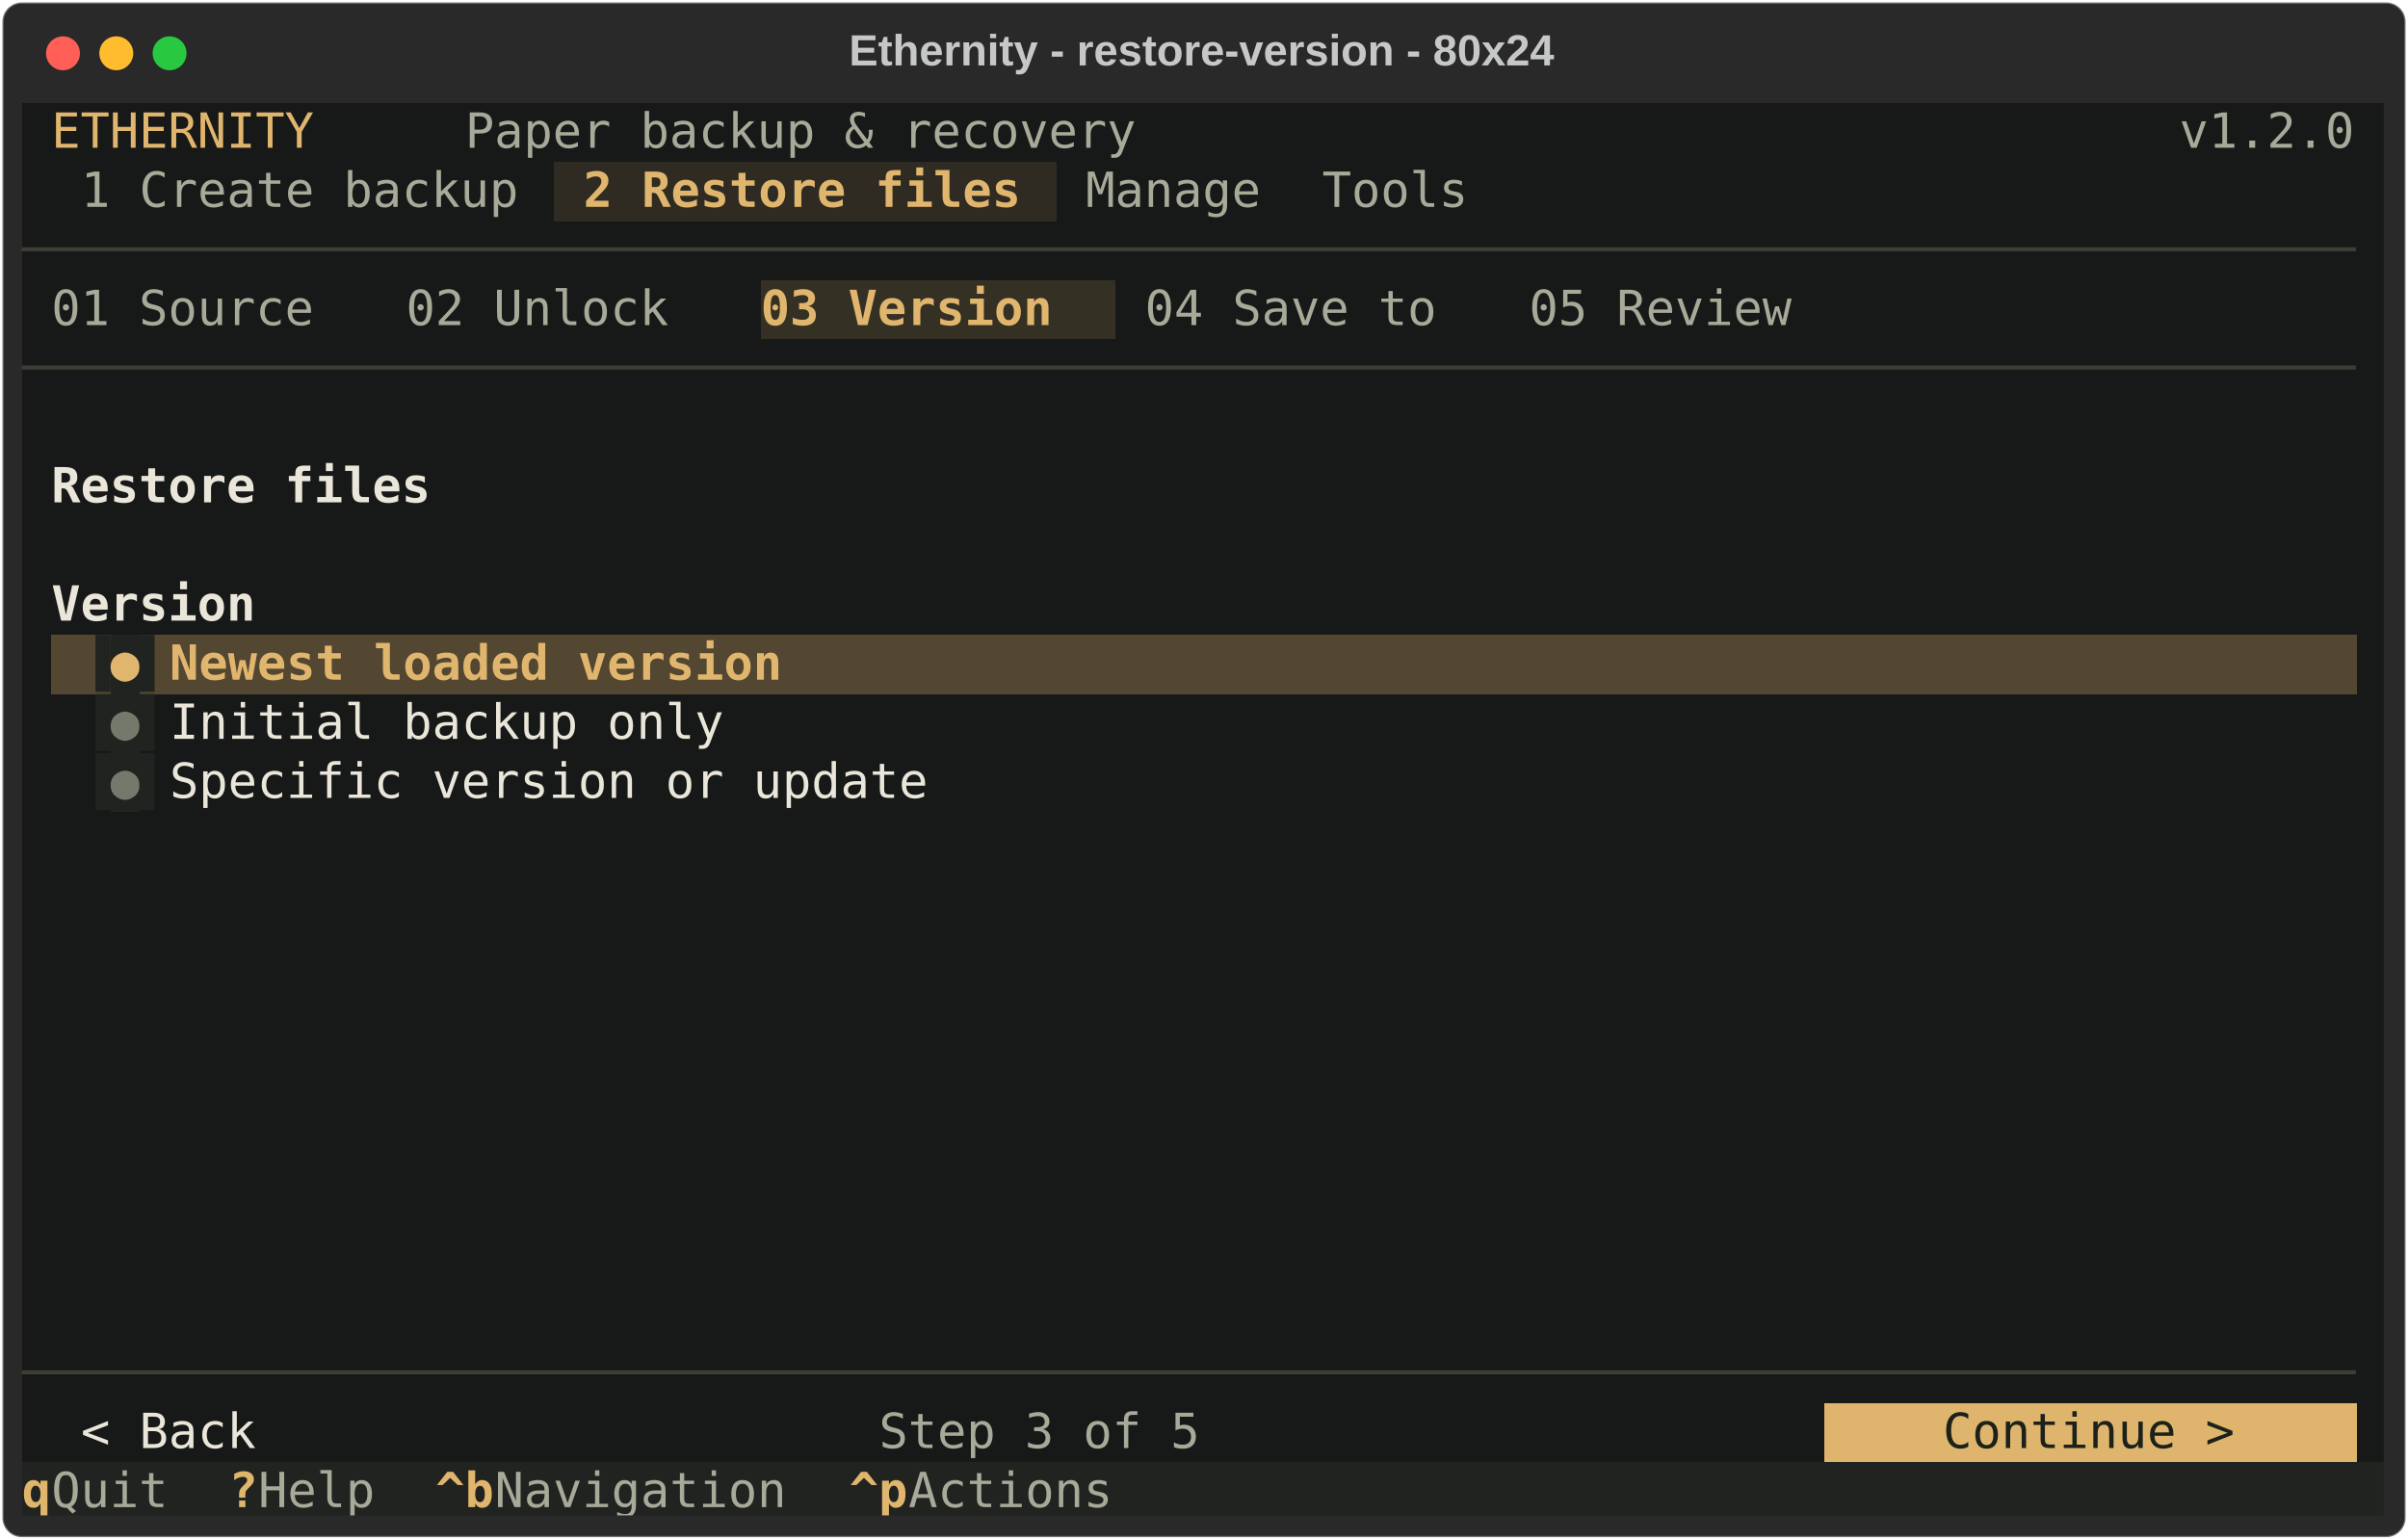
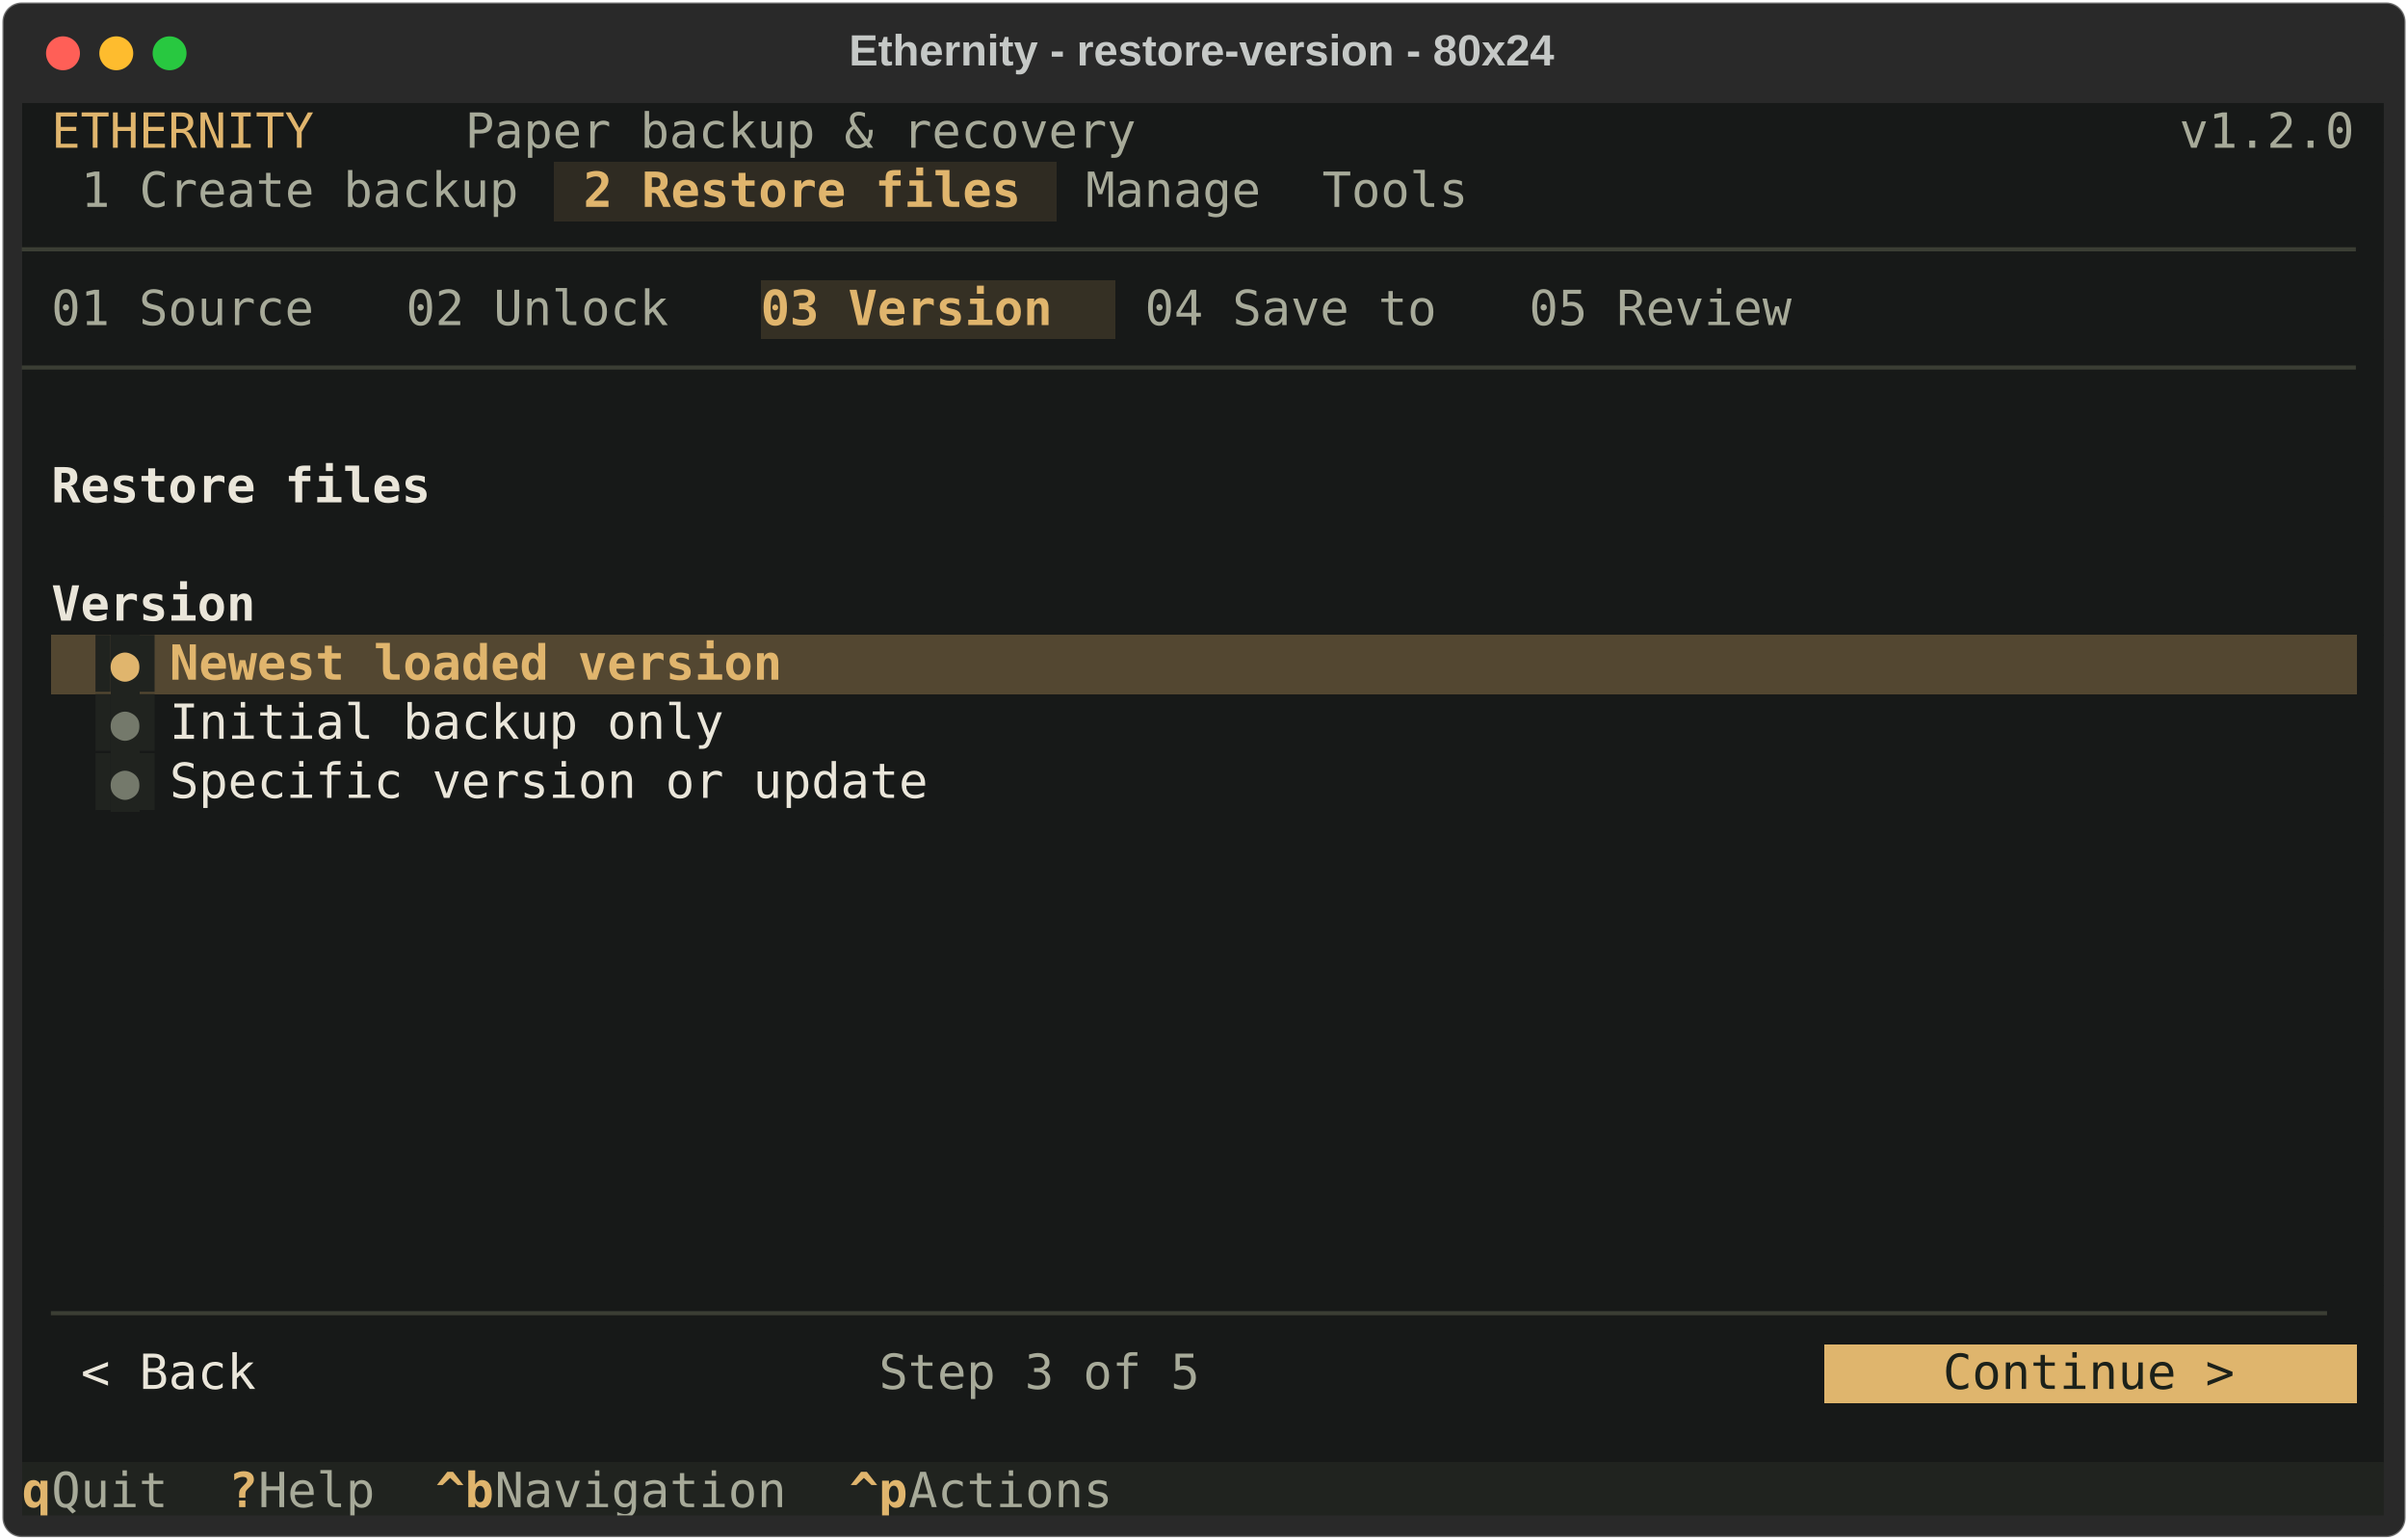
<svg xmlns="http://www.w3.org/2000/svg" class="rich-terminal" viewBox="0 0 994 635.6">
  <style>

    @font-face {
        font-family: "Fira Code";
        src: local("FiraCode-Regular"),
                url("https://cdnjs.cloudflare.com/ajax/libs/firacode/6.2.0/woff2/FiraCode-Regular.woff2") format("woff2"),
                url("https://cdnjs.cloudflare.com/ajax/libs/firacode/6.2.0/woff/FiraCode-Regular.woff") format("woff");
        font-style: normal;
        font-weight: 400;
    }
    @font-face {
        font-family: "Fira Code";
        src: local("FiraCode-Bold"),
                url("https://cdnjs.cloudflare.com/ajax/libs/firacode/6.2.0/woff2/FiraCode-Bold.woff2") format("woff2"),
                url("https://cdnjs.cloudflare.com/ajax/libs/firacode/6.2.0/woff/FiraCode-Bold.woff") format("woff");
        font-style: bold;
        font-weight: 700;
    }

    .terminal-matrix {
        font-family: Fira Code, monospace;
        font-size: 20px;
        line-height: 24.4px;
        font-variant-east-asian: full-width;
    }

    .terminal-title {
        font-size: 18px;
        font-weight: bold;
        font-family: arial;
    }

    .terminal-r1 { fill: #c5c8c6 }
.terminal-r2 { fill: #e0b56d }
.terminal-r3 { fill: #a7aa99 }
.terminal-r4 { fill: #e0b56d;font-weight: bold }
.terminal-r5 { fill: #3b3e34 }
.terminal-r6 { fill: #eae6da;font-weight: bold }
.terminal-r7 { fill: #20231f;font-weight: bold }
.terminal-r8 { fill: #20231f }
.terminal-r9 { fill: #74796b }
.terminal-r10 { fill: #eae6da }
.terminal-r11 { fill: #1c211a }
    </style>
  <defs>
    <clipPath id="terminal-clip-terminal">
      <rect x="0" y="0" width="975.0" height="584.6" />
    </clipPath>
    <clipPath id="terminal-line-0">
      <rect x="0" y="1.5" width="976" height="24.65" />
    </clipPath>
    <clipPath id="terminal-line-1">
      <rect x="0" y="25.9" width="976" height="24.65" />
    </clipPath>
    <clipPath id="terminal-line-2">
      <rect x="0" y="50.3" width="976" height="24.65" />
    </clipPath>
    <clipPath id="terminal-line-3">
      <rect x="0" y="74.7" width="976" height="24.65" />
    </clipPath>
    <clipPath id="terminal-line-4">
      <rect x="0" y="99.1" width="976" height="24.65" />
    </clipPath>
    <clipPath id="terminal-line-5">
      <rect x="0" y="123.5" width="976" height="24.65" />
    </clipPath>
    <clipPath id="terminal-line-6">
      <rect x="0" y="147.9" width="976" height="24.65" />
    </clipPath>
    <clipPath id="terminal-line-7">
      <rect x="0" y="172.3" width="976" height="24.65" />
    </clipPath>
    <clipPath id="terminal-line-8">
      <rect x="0" y="196.7" width="976" height="24.65" />
    </clipPath>
    <clipPath id="terminal-line-9">
      <rect x="0" y="221.1" width="976" height="24.65" />
    </clipPath>
    <clipPath id="terminal-line-10">
      <rect x="0" y="245.5" width="976" height="24.65" />
    </clipPath>
    <clipPath id="terminal-line-11">
      <rect x="0" y="269.9" width="976" height="24.65" />
    </clipPath>
    <clipPath id="terminal-line-12">
      <rect x="0" y="294.3" width="976" height="24.65" />
    </clipPath>
    <clipPath id="terminal-line-13">
      <rect x="0" y="318.7" width="976" height="24.65" />
    </clipPath>
    <clipPath id="terminal-line-14">
      <rect x="0" y="343.1" width="976" height="24.65" />
    </clipPath>
    <clipPath id="terminal-line-15">
      <rect x="0" y="367.5" width="976" height="24.65" />
    </clipPath>
    <clipPath id="terminal-line-16">
      <rect x="0" y="391.9" width="976" height="24.65" />
    </clipPath>
    <clipPath id="terminal-line-17">
      <rect x="0" y="416.3" width="976" height="24.65" />
    </clipPath>
    <clipPath id="terminal-line-18">
      <rect x="0" y="440.7" width="976" height="24.65" />
    </clipPath>
    <clipPath id="terminal-line-19">
      <rect x="0" y="465.1" width="976" height="24.65" />
    </clipPath>
    <clipPath id="terminal-line-20">
      <rect x="0" y="489.5" width="976" height="24.65" />
    </clipPath>
    <clipPath id="terminal-line-21">
      <rect x="0" y="513.9" width="976" height="24.65" />
    </clipPath>
    <clipPath id="terminal-line-22">
      <rect x="0" y="538.3" width="976" height="24.65" />
    </clipPath>
  </defs>
  <rect fill="#292929" stroke="rgba(255,255,255,0.35)" stroke-width="1" x="1" y="1" width="992" height="633.6" rx="8" />
  <text class="terminal-title" fill="#c5c8c6" text-anchor="middle" x="496" y="27">Ethernity - restore-version - 80x24</text>
  <g transform="translate(26,22)">
    <circle cx="0" cy="0" r="7" fill="#ff5f57" />
    <circle cx="22" cy="0" r="7" fill="#febc2e" />
    <circle cx="44" cy="0" r="7" fill="#28c840" />
  </g>
  <g transform="translate(9, 41)" clip-path="url(#terminal-clip-terminal)">
    <rect fill="#171918" x="0" y="1.5" width="12.2" height="24.65" shape-rendering="crispEdges" />
    <rect fill="#171918" x="12.2" y="1.5" width="109.8" height="24.65" shape-rendering="crispEdges" />
    <rect fill="#171918" x="122" y="1.5" width="61" height="24.65" shape-rendering="crispEdges" />
    <rect fill="#171918" x="183" y="1.5" width="280.6" height="24.65" shape-rendering="crispEdges" />
    <rect fill="#171918" x="463.6" y="1.5" width="427" height="24.65" shape-rendering="crispEdges" />
    <rect fill="#171918" x="890.6" y="1.5" width="73.2" height="24.65" shape-rendering="crispEdges" />
    <rect fill="#171918" x="963.8" y="1.5" width="12.2" height="24.65" shape-rendering="crispEdges" />
    <rect fill="#171918" x="0" y="25.9" width="24.4" height="24.65" shape-rendering="crispEdges" />
    <rect fill="#171918" x="24.4" y="25.9" width="183" height="24.65" shape-rendering="crispEdges" />
    <rect fill="#171918" x="207.4" y="25.9" width="12.2" height="24.65" shape-rendering="crispEdges" />
    <rect fill="#2f2b22" x="219.6" y="25.9" width="12.2" height="24.65" shape-rendering="crispEdges" />
    <rect fill="#2f2b22" x="231.8" y="25.9" width="183" height="24.65" shape-rendering="crispEdges" />
    <rect fill="#2f2b22" x="414.8" y="25.9" width="12.2" height="24.65" shape-rendering="crispEdges" />
    <rect fill="#171918" x="427" y="25.9" width="12.2" height="24.65" shape-rendering="crispEdges" />
    <rect fill="#171918" x="439.2" y="25.9" width="73.2" height="24.65" shape-rendering="crispEdges" />
    <rect fill="#171918" x="512.4" y="25.9" width="24.4" height="24.65" shape-rendering="crispEdges" />
    <rect fill="#171918" x="536.8" y="25.9" width="61" height="24.65" shape-rendering="crispEdges" />
    <rect fill="#171918" x="597.8" y="25.9" width="378.2" height="24.65" shape-rendering="crispEdges" />
    <rect fill="#171918" x="0" y="50.3" width="976" height="24.65" shape-rendering="crispEdges" />
    <rect fill="#171918" x="0" y="74.7" width="12.2" height="24.65" shape-rendering="crispEdges" />
    <rect fill="#171918" x="12.2" y="74.7" width="109.8" height="24.65" shape-rendering="crispEdges" />
    <rect fill="#171918" x="122" y="74.7" width="24.4" height="24.65" shape-rendering="crispEdges" />
    <rect fill="#171918" x="146.4" y="74.7" width="12.2" height="24.65" shape-rendering="crispEdges" />
    <rect fill="#171918" x="158.6" y="74.7" width="109.8" height="24.65" shape-rendering="crispEdges" />
    <rect fill="#171918" x="268.4" y="74.7" width="24.4" height="24.65" shape-rendering="crispEdges" />
    <rect fill="#171918" x="292.8" y="74.7" width="12.2" height="24.65" shape-rendering="crispEdges" />
    <rect fill="#353024" x="305" y="74.7" width="122" height="24.65" shape-rendering="crispEdges" />
    <rect fill="#353024" x="427" y="74.7" width="24.4" height="24.65" shape-rendering="crispEdges" />
    <rect fill="#171918" x="451.4" y="74.7" width="12.2" height="24.65" shape-rendering="crispEdges" />
    <rect fill="#171918" x="463.6" y="74.7" width="122" height="24.65" shape-rendering="crispEdges" />
    <rect fill="#171918" x="585.6" y="74.7" width="24.4" height="24.65" shape-rendering="crispEdges" />
    <rect fill="#171918" x="610" y="74.7" width="12.2" height="24.65" shape-rendering="crispEdges" />
    <rect fill="#171918" x="622.2" y="74.7" width="109.8" height="24.65" shape-rendering="crispEdges" />
    <rect fill="#171918" x="732" y="74.7" width="24.4" height="24.65" shape-rendering="crispEdges" />
    <rect fill="#171918" x="756.4" y="74.7" width="219.6" height="24.65" shape-rendering="crispEdges" />
    <rect fill="#171918" x="0" y="99.1" width="976" height="24.65" shape-rendering="crispEdges" />
    <rect fill="#171918" x="0" y="123.5" width="976" height="24.65" shape-rendering="crispEdges" />
    <rect fill="#171918" x="0" y="147.9" width="12.2" height="24.65" shape-rendering="crispEdges" />
    <rect fill="#171918" x="12.2" y="147.9" width="158.6" height="24.65" shape-rendering="crispEdges" />
    <rect fill="#171918" x="170.8" y="147.9" width="805.2" height="24.65" shape-rendering="crispEdges" />
    <rect fill="#171918" x="0" y="172.3" width="976" height="24.65" shape-rendering="crispEdges" />
    <rect fill="#171918" x="0" y="196.7" width="12.2" height="24.65" shape-rendering="crispEdges" />
    <rect fill="#171918" x="12.2" y="196.7" width="85.4" height="24.65" shape-rendering="crispEdges" />
    <rect fill="#171918" x="97.6" y="196.7" width="878.4" height="24.65" shape-rendering="crispEdges" />
    <rect fill="#171918" x="0" y="221.1" width="12.2" height="24.65" shape-rendering="crispEdges" />
    <rect fill="#534731" x="12.2" y="221.1" width="12.2" height="24.65" shape-rendering="crispEdges" />
    <rect fill="#534731" x="24.4" y="221.1" width="12.2" height="24.65" shape-rendering="crispEdges" />
    <rect fill="#20231f" x="36.6" y="221.1" width="12.2" height="24.65" shape-rendering="crispEdges" />
    <rect fill="#534731" x="48.8" y="221.1" width="12.2" height="24.65" shape-rendering="crispEdges" />
    <rect fill="#534731" x="61" y="221.1" width="280.6" height="24.65" shape-rendering="crispEdges" />
    <rect fill="#534731" x="341.6" y="221.1" width="622.2" height="24.65" shape-rendering="crispEdges" />
    <rect fill="#171918" x="963.8" y="221.1" width="12.2" height="24.65" shape-rendering="crispEdges" />
    <rect fill="#171918" x="0" y="245.5" width="24.4" height="24.65" shape-rendering="crispEdges" />
    <rect fill="#171918" x="24.4" y="245.5" width="12.2" height="24.65" shape-rendering="crispEdges" />
    <rect fill="#20231f" x="36.6" y="245.5" width="12.2" height="24.65" shape-rendering="crispEdges" />
    <rect fill="#171918" x="48.8" y="245.5" width="12.2" height="24.65" shape-rendering="crispEdges" />
    <rect fill="#171918" x="61" y="245.5" width="256.2" height="24.65" shape-rendering="crispEdges" />
    <rect fill="#171918" x="317.2" y="245.5" width="658.8" height="24.65" shape-rendering="crispEdges" />
    <rect fill="#171918" x="0" y="269.9" width="24.4" height="24.65" shape-rendering="crispEdges" />
    <rect fill="#171918" x="24.4" y="269.9" width="12.2" height="24.65" shape-rendering="crispEdges" />
    <rect fill="#20231f" x="36.6" y="269.9" width="12.2" height="24.65" shape-rendering="crispEdges" />
    <rect fill="#171918" x="48.8" y="269.9" width="12.2" height="24.65" shape-rendering="crispEdges" />
    <rect fill="#171918" x="61" y="269.9" width="341.6" height="24.65" shape-rendering="crispEdges" />
    <rect fill="#171918" x="402.6" y="269.9" width="573.4" height="24.65" shape-rendering="crispEdges" />
    <rect fill="#171918" x="0" y="294.3" width="976" height="24.65" shape-rendering="crispEdges" />
    <rect fill="#171918" x="0" y="318.7" width="976" height="24.65" shape-rendering="crispEdges" />
    <rect fill="#171918" x="0" y="343.1" width="976" height="24.65" shape-rendering="crispEdges" />
    <rect fill="#171918" x="0" y="367.5" width="976" height="24.65" shape-rendering="crispEdges" />
    <rect fill="#171918" x="0" y="391.9" width="976" height="24.65" shape-rendering="crispEdges" />
    <rect fill="#171918" x="0" y="416.3" width="976" height="24.65" shape-rendering="crispEdges" />
    <rect fill="#171918" x="0" y="440.7" width="976" height="24.65" shape-rendering="crispEdges" />
    <rect fill="#171918" x="0" y="465.1" width="976" height="24.65" shape-rendering="crispEdges" />
-     <rect fill="#171918" x="0" y="489.5" width="976" height="24.65" shape-rendering="crispEdges" />
-     <rect fill="#171918" x="0" y="513.9" width="976" height="24.65" shape-rendering="crispEdges" />
-     <rect fill="#171918" x="0" y="538.3" width="24.4" height="24.65" shape-rendering="crispEdges" />
-     <rect fill="#171918" x="24.4" y="538.3" width="73.2" height="24.65" shape-rendering="crispEdges" />
-     <rect fill="#171918" x="97.6" y="538.3" width="12.2" height="24.65" shape-rendering="crispEdges" />
-     <rect fill="#171918" x="109.8" y="538.3" width="0" height="24.65" shape-rendering="crispEdges" />
-     <rect fill="#171918" x="109.8" y="538.3" width="244" height="24.65" shape-rendering="crispEdges" />
-     <rect fill="#171918" x="353.8" y="538.3" width="134.2" height="24.65" shape-rendering="crispEdges" />
-     <rect fill="#171918" x="488" y="538.3" width="0" height="24.65" shape-rendering="crispEdges" />
-     <rect fill="#171918" x="488" y="538.3" width="256.2" height="24.65" shape-rendering="crispEdges" />
-     <rect fill="#dfb56d" x="744.2" y="538.3" width="48.8" height="24.65" shape-rendering="crispEdges" />
-     <rect fill="#dfb56d" x="793" y="538.3" width="122" height="24.65" shape-rendering="crispEdges" />
-     <rect fill="#dfb56d" x="915" y="538.3" width="48.8" height="24.65" shape-rendering="crispEdges" />
-     <rect fill="#171918" x="963.8" y="538.3" width="12.2" height="24.65" shape-rendering="crispEdges" />
+     <rect fill="#171918" x="0" y="489.5" width="12.2" height="24.65" shape-rendering="crispEdges" />
+     <rect fill="#171918" x="12.2" y="489.5" width="951.6" height="24.65" shape-rendering="crispEdges" />
+     <rect fill="#171918" x="963.8" y="489.5" width="12.2" height="24.65" shape-rendering="crispEdges" />
+     <rect fill="#171918" x="0" y="513.9" width="24.4" height="24.65" shape-rendering="crispEdges" />
+     <rect fill="#171918" x="24.4" y="513.9" width="73.2" height="24.65" shape-rendering="crispEdges" />
+     <rect fill="#171918" x="97.6" y="513.9" width="12.2" height="24.65" shape-rendering="crispEdges" />
+     <rect fill="#171918" x="109.8" y="513.9" width="0" height="24.65" shape-rendering="crispEdges" />
+     <rect fill="#171918" x="109.8" y="513.9" width="244" height="24.65" shape-rendering="crispEdges" />
+     <rect fill="#171918" x="353.8" y="513.9" width="134.2" height="24.65" shape-rendering="crispEdges" />
+     <rect fill="#171918" x="488" y="513.9" width="0" height="24.65" shape-rendering="crispEdges" />
+     <rect fill="#171918" x="488" y="513.9" width="256.2" height="24.65" shape-rendering="crispEdges" />
+     <rect fill="#dfb56d" x="744.2" y="513.9" width="48.8" height="24.65" shape-rendering="crispEdges" />
+     <rect fill="#dfb56d" x="793" y="513.9" width="122" height="24.65" shape-rendering="crispEdges" />
+     <rect fill="#dfb56d" x="915" y="513.9" width="48.8" height="24.65" shape-rendering="crispEdges" />
+     <rect fill="#171918" x="963.8" y="513.9" width="12.2" height="24.65" shape-rendering="crispEdges" />
+     <rect fill="#171918" x="0" y="538.3" width="976" height="24.65" shape-rendering="crispEdges" />
    <rect fill="#20231f" x="0" y="562.7" width="12.2" height="24.65" shape-rendering="crispEdges" />
    <rect fill="#20231f" x="12.2" y="562.7" width="61" height="24.65" shape-rendering="crispEdges" />
    <rect fill="#20231f" x="73.2" y="562.7" width="12.2" height="24.65" shape-rendering="crispEdges" />
    <rect fill="#20231f" x="85.4" y="562.7" width="12.2" height="24.65" shape-rendering="crispEdges" />
    <rect fill="#20231f" x="97.6" y="562.7" width="61" height="24.65" shape-rendering="crispEdges" />
    <rect fill="#20231f" x="158.6" y="562.7" width="12.2" height="24.65" shape-rendering="crispEdges" />
    <rect fill="#20231f" x="170.8" y="562.7" width="24.4" height="24.65" shape-rendering="crispEdges" />
    <rect fill="#20231f" x="195.2" y="562.7" width="134.2" height="24.65" shape-rendering="crispEdges" />
    <rect fill="#20231f" x="329.4" y="562.7" width="12.2" height="24.65" shape-rendering="crispEdges" />
    <rect fill="#20231f" x="341.6" y="562.7" width="24.4" height="24.65" shape-rendering="crispEdges" />
    <rect fill="#20231f" x="366" y="562.7" width="97.6" height="24.65" shape-rendering="crispEdges" />
    <rect fill="#20231f" x="463.6" y="562.7" width="512.4" height="24.65" shape-rendering="crispEdges" />
    <g class="terminal-matrix">
      <text class="terminal-r2" x="12.2" y="20" textLength="109.8" clip-path="url(#terminal-line-0)">ETHERNITY</text>
      <text class="terminal-r3" x="183" y="20" textLength="280.6" clip-path="url(#terminal-line-0)">Paper backup &amp; recovery</text>
      <text class="terminal-r3" x="890.6" y="20" textLength="73.2" clip-path="url(#terminal-line-0)">v1.2.0</text>
      <text class="terminal-r1" x="976" y="20" textLength="12.2" clip-path="url(#terminal-line-0)">
</text>
      <text class="terminal-r3" x="24.4" y="44.4" textLength="183" clip-path="url(#terminal-line-1)">1 Create backup</text>
      <text class="terminal-r4" x="231.8" y="44.4" textLength="183" clip-path="url(#terminal-line-1)">2 Restore files</text>
      <text class="terminal-r3" x="439.2" y="44.4" textLength="73.2" clip-path="url(#terminal-line-1)">Manage</text>
      <text class="terminal-r3" x="536.8" y="44.4" textLength="61" clip-path="url(#terminal-line-1)">Tools</text>
      <text class="terminal-r1" x="976" y="44.4" textLength="12.2" clip-path="url(#terminal-line-1)">
</text>
      <text class="terminal-r5" x="0" y="68.8" textLength="976" clip-path="url(#terminal-line-2)">────────────────────────────────────────────────────────────────────────────────</text>
      <text class="terminal-r1" x="976" y="68.8" textLength="12.2" clip-path="url(#terminal-line-2)">
</text>
      <text class="terminal-r3" x="12.2" y="93.2" textLength="109.8" clip-path="url(#terminal-line-3)">01 Source</text>
      <text class="terminal-r3" x="158.6" y="93.2" textLength="109.8" clip-path="url(#terminal-line-3)">02 Unlock</text>
      <text class="terminal-r4" x="305" y="93.2" textLength="122" clip-path="url(#terminal-line-3)">03 Version</text>
      <text class="terminal-r3" x="463.6" y="93.2" textLength="122" clip-path="url(#terminal-line-3)">04 Save to</text>
      <text class="terminal-r3" x="622.2" y="93.2" textLength="109.8" clip-path="url(#terminal-line-3)">05 Review</text>
      <text class="terminal-r1" x="976" y="93.2" textLength="12.2" clip-path="url(#terminal-line-3)">
</text>
      <text class="terminal-r5" x="0" y="117.6" textLength="976" clip-path="url(#terminal-line-4)">────────────────────────────────────────────────────────────────────────────────</text>
      <text class="terminal-r1" x="976" y="117.6" textLength="12.2" clip-path="url(#terminal-line-4)">
</text>
      <text class="terminal-r1" x="976" y="142" textLength="12.2" clip-path="url(#terminal-line-5)">
</text>
      <text class="terminal-r6" x="12.2" y="166.4" textLength="158.6" clip-path="url(#terminal-line-6)">Restore files</text>
      <text class="terminal-r1" x="976" y="166.4" textLength="12.2" clip-path="url(#terminal-line-6)">
</text>
      <text class="terminal-r1" x="976" y="190.8" textLength="12.2" clip-path="url(#terminal-line-7)">
</text>
      <text class="terminal-r6" x="12.2" y="215.2" textLength="85.4" clip-path="url(#terminal-line-8)">Version</text>
      <text class="terminal-r1" x="976" y="215.2" textLength="12.2" clip-path="url(#terminal-line-8)">
</text>
      <text class="terminal-r7" x="24.4" y="239.6" textLength="12.2" clip-path="url(#terminal-line-9)">▐</text>
      <text class="terminal-r4" x="36.6" y="239.6" textLength="12.2" clip-path="url(#terminal-line-9)">●</text>
      <text class="terminal-r7" x="48.8" y="239.6" textLength="12.2" clip-path="url(#terminal-line-9)">▌</text>
      <text class="terminal-r4" x="61" y="239.6" textLength="280.6" clip-path="url(#terminal-line-9)"> Newest loaded version </text>
      <text class="terminal-r1" x="976" y="239.6" textLength="12.2" clip-path="url(#terminal-line-9)">
</text>
      <text class="terminal-r8" x="24.4" y="264" textLength="12.2" clip-path="url(#terminal-line-10)">▐</text>
      <text class="terminal-r9" x="36.6" y="264" textLength="12.2" clip-path="url(#terminal-line-10)">●</text>
      <text class="terminal-r8" x="48.8" y="264" textLength="12.2" clip-path="url(#terminal-line-10)">▌</text>
      <text class="terminal-r10" x="61" y="264" textLength="256.2" clip-path="url(#terminal-line-10)"> Initial backup only </text>
      <text class="terminal-r1" x="976" y="264" textLength="12.2" clip-path="url(#terminal-line-10)">
</text>
      <text class="terminal-r8" x="24.4" y="288.4" textLength="12.2" clip-path="url(#terminal-line-11)">▐</text>
      <text class="terminal-r9" x="36.6" y="288.4" textLength="12.2" clip-path="url(#terminal-line-11)">●</text>
      <text class="terminal-r8" x="48.8" y="288.4" textLength="12.2" clip-path="url(#terminal-line-11)">▌</text>
      <text class="terminal-r10" x="61" y="288.4" textLength="341.6" clip-path="url(#terminal-line-11)"> Specific version or update </text>
      <text class="terminal-r1" x="976" y="288.4" textLength="12.2" clip-path="url(#terminal-line-11)">
</text>
      <text class="terminal-r1" x="976" y="312.8" textLength="12.2" clip-path="url(#terminal-line-12)">
</text>
      <text class="terminal-r1" x="976" y="337.2" textLength="12.2" clip-path="url(#terminal-line-13)">
</text>
      <text class="terminal-r1" x="976" y="361.6" textLength="12.2" clip-path="url(#terminal-line-14)">
</text>
      <text class="terminal-r1" x="976" y="386" textLength="12.2" clip-path="url(#terminal-line-15)">
</text>
      <text class="terminal-r1" x="976" y="410.4" textLength="12.2" clip-path="url(#terminal-line-16)">
</text>
      <text class="terminal-r1" x="976" y="434.8" textLength="12.2" clip-path="url(#terminal-line-17)">
</text>
      <text class="terminal-r1" x="976" y="459.2" textLength="12.2" clip-path="url(#terminal-line-18)">
</text>
      <text class="terminal-r1" x="976" y="483.6" textLength="12.2" clip-path="url(#terminal-line-19)">
</text>
+       <text class="terminal-r5" x="12.2" y="508" textLength="951.6" clip-path="url(#terminal-line-20)">──────────────────────────────────────────────────────────────────────────────</text>
      <text class="terminal-r1" x="976" y="508" textLength="12.2" clip-path="url(#terminal-line-20)">
</text>
-       <text class="terminal-r5" x="0" y="532.4" textLength="976" clip-path="url(#terminal-line-21)">────────────────────────────────────────────────────────────────────────────────</text>
+       <text class="terminal-r10" x="24.4" y="532.4" textLength="73.2" clip-path="url(#terminal-line-21)">&lt; Back</text>
+       <text class="terminal-r3" x="353.8" y="532.4" textLength="134.2" clip-path="url(#terminal-line-21)">Step 3 of 5</text>
+       <text class="terminal-r11" x="793" y="532.4" textLength="122" clip-path="url(#terminal-line-21)">Continue &gt;</text>
      <text class="terminal-r1" x="976" y="532.4" textLength="12.2" clip-path="url(#terminal-line-21)">
</text>
-       <text class="terminal-r10" x="24.4" y="556.8" textLength="73.2" clip-path="url(#terminal-line-22)">&lt; Back</text>
-       <text class="terminal-r3" x="353.8" y="556.8" textLength="134.2" clip-path="url(#terminal-line-22)">Step 3 of 5</text>
-       <text class="terminal-r11" x="793" y="556.8" textLength="122" clip-path="url(#terminal-line-22)">Continue &gt;</text>
      <text class="terminal-r1" x="976" y="556.8" textLength="12.2" clip-path="url(#terminal-line-22)">
</text>
      <text class="terminal-r4" x="0" y="581.2" textLength="12.2" clip-path="url(#terminal-line-23)">q</text>
      <text class="terminal-r3" x="12.2" y="581.2" textLength="61" clip-path="url(#terminal-line-23)"> Quit</text>
      <text class="terminal-r4" x="85.4" y="581.2" textLength="12.2" clip-path="url(#terminal-line-23)">?</text>
      <text class="terminal-r3" x="97.6" y="581.2" textLength="61" clip-path="url(#terminal-line-23)"> Help</text>
      <text class="terminal-r4" x="170.8" y="581.2" textLength="24.4" clip-path="url(#terminal-line-23)">^b</text>
      <text class="terminal-r3" x="195.2" y="581.2" textLength="134.2" clip-path="url(#terminal-line-23)"> Navigation</text>
      <text class="terminal-r4" x="341.6" y="581.2" textLength="24.4" clip-path="url(#terminal-line-23)">^p</text>
      <text class="terminal-r3" x="366" y="581.2" textLength="97.6" clip-path="url(#terminal-line-23)"> Actions</text>
    </g>
  </g>
</svg>
